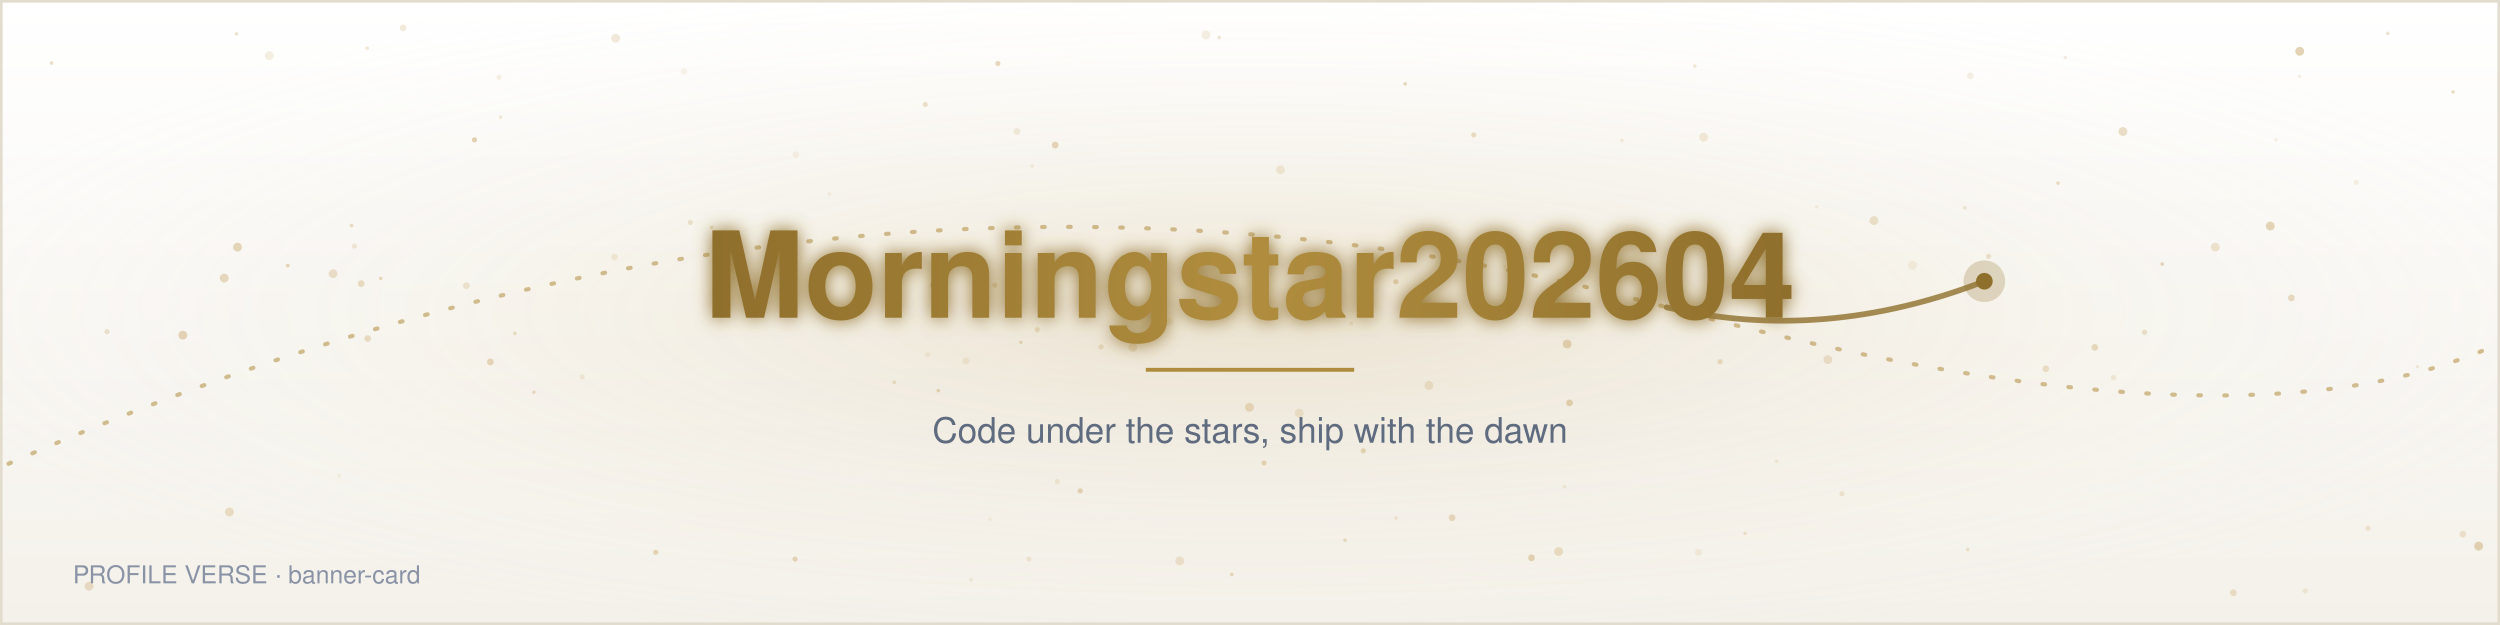
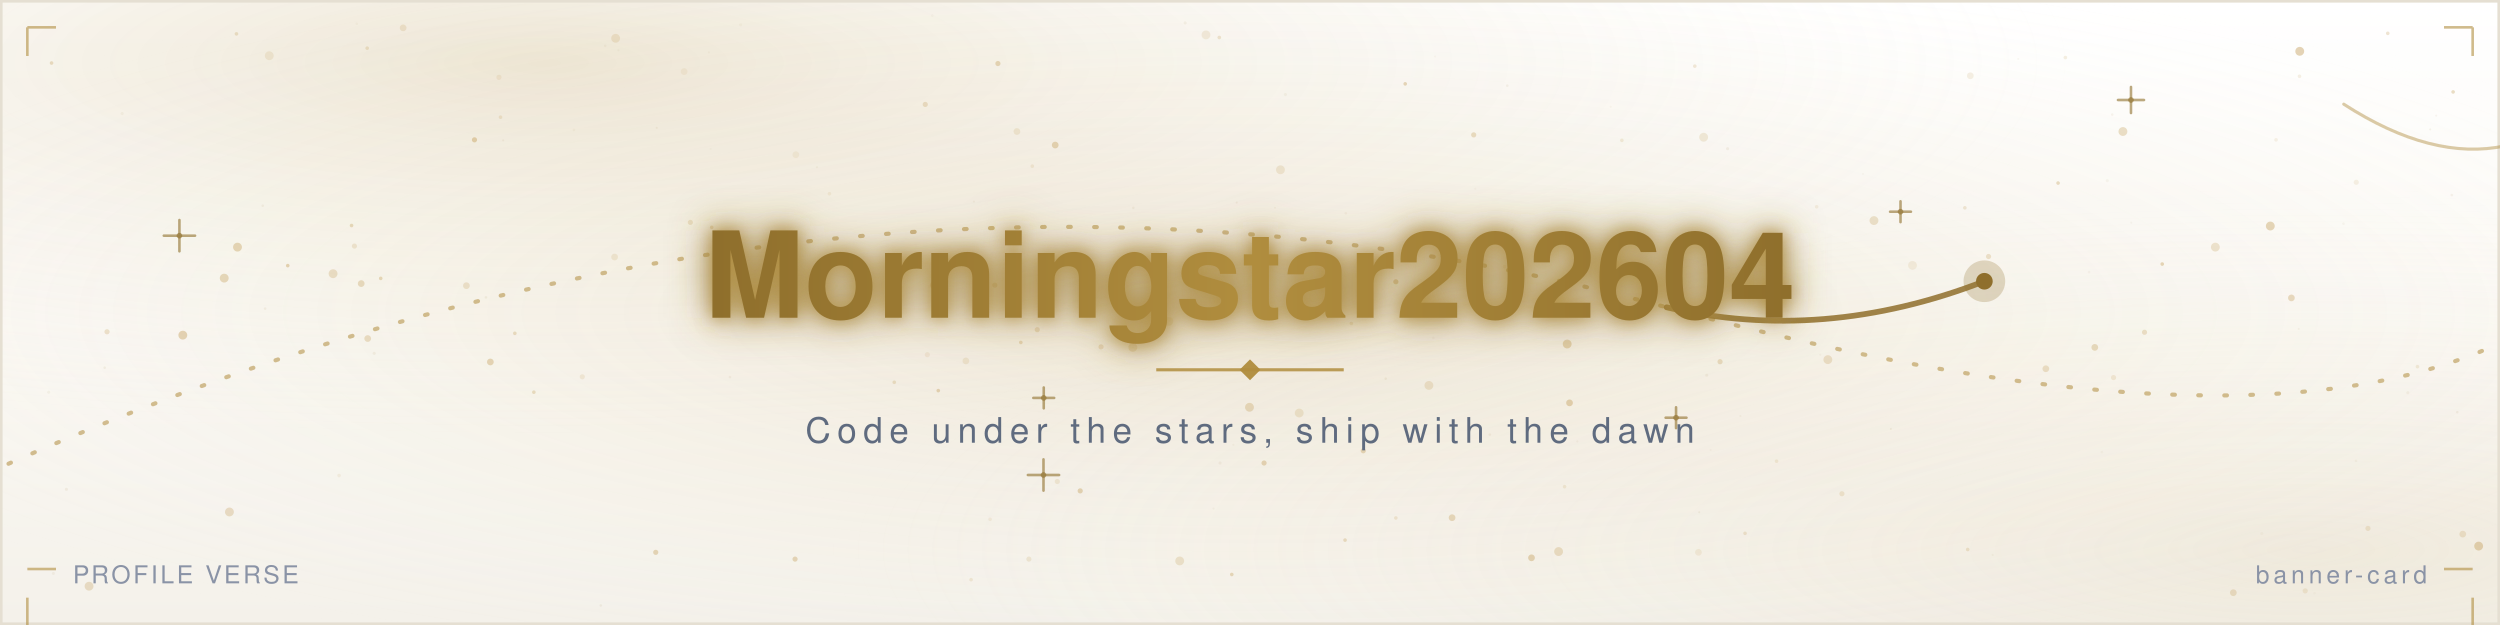
<svg xmlns="http://www.w3.org/2000/svg" width="960" height="240" viewBox="0 0 960 240" role="img" aria-label="Morningstar202604">
  <defs>
    <linearGradient id="bg" x1="0" y1="0" x2="0" y2="1">
      <stop offset="0" stop-color="#FFFFFF" />
+       <stop offset="0.5" stop-color="#FBF9F4" />
      <stop offset="1" stop-color="#F4F1EA" />
    </linearGradient>
-     <radialGradient id="glow" cx="0.5" cy="0.5" r="0.6">
-       <stop offset="0" stop-color="#B08D3E" stop-opacity="0.20" />
+     <radialGradient id="nebG" cx="0.22" cy="0.10" r="0.62">
+       <stop offset="0" stop-color="#B08D3E" stop-opacity="0.22" />
+       <stop offset="1" stop-color="#FFFFFF" stop-opacity="0" />
+     </radialGradient>
+     <radialGradient id="nebB" cx="0.92" cy="0.88" r="0.6">
+       <stop offset="0" stop-color="#DCCBA8" stop-opacity="0.24" />
+       <stop offset="1" stop-color="#FFFFFF" stop-opacity="0" />
+     </radialGradient>
+     <radialGradient id="glow" cx="0.5" cy="0.5" r="0.62">
+       <stop offset="0" stop-color="#B08D3E" stop-opacity="0.18" />
      <stop offset="1" stop-color="#FFFFFF" stop-opacity="0" />
    </radialGradient>
    <linearGradient id="gtext" x1="0" y1="0" x2="1" y2="0">
      <stop offset="0" stop-color="#8F6F2C" />
      <stop offset="0.5" stop-color="#B08D3E" />
      <stop offset="1" stop-color="#8F6F2C" />
    </linearGradient>
-     <filter id="blur" x="-30%" y="-30%" width="160%" height="160%">
+     <filter id="blur1" x="-40%" y="-40%" width="180%" height="180%">
+       <feGaussianBlur stdDeviation="8" />
+     </filter>
+     <filter id="blur2" x="-30%" y="-30%" width="160%" height="160%">
      <feGaussianBlur stdDeviation="3.4" />
    </filter>
  </defs>
  <rect width="960" height="240" fill="url(#bg)" />
+   <rect width="960" height="240" fill="url(#nebG)" />
+   <rect width="960" height="240" fill="url(#nebB)" />
  <rect width="960" height="240" fill="url(#glow)" />
  <circle cx="435.0" cy="133.4" r="1.7" fill="#C9A86A" opacity="0.29" />
  <circle cx="815.2" cy="50.5" r="1.7" fill="#C9A86A" opacity="0.36" />
  <circle cx="756.6" cy="29.1" r="1.3" fill="#C9A86A" opacity="0.17" />
  <circle cx="516.5" cy="207.4" r="0.7" fill="#C9A86A" opacity="0.35" />
  <circle cx="382.0" cy="109.5" r="1.0" fill="#C9A86A" opacity="0.36" />
  <circle cx="793.1" cy="22.1" r="0.7" fill="#C9A86A" opacity="0.19" />
  <circle cx="236.4" cy="14.7" r="1.7" fill="#C9A86A" opacity="0.24" />
  <circle cx="565.9" cy="51.8" r="1.0" fill="#C9A86A" opacity="0.36" />
  <circle cx="479.8" cy="156.4" r="1.7" fill="#C9A86A" opacity="0.37" />
  <circle cx="392.0" cy="131.5" r="0.7" fill="#C9A86A" opacity="0.39" />
  <circle cx="305.6" cy="59.4" r="1.3" fill="#C9A86A" opacity="0.13" />
  <circle cx="539.6" cy="32.2" r="0.7" fill="#C9A86A" opacity="0.44" />
  <circle cx="372.9" cy="222.6" r="0.7" fill="#C9A86A" opacity="0.20" />
  <circle cx="883.1" cy="19.7" r="1.7" fill="#C9A86A" opacity="0.49" />
  <circle cx="383.2" cy="24.4" r="1.0" fill="#C9A86A" opacity="0.42" />
  <circle cx="262.7" cy="27.5" r="1.3" fill="#C9A86A" opacity="0.13" />
  <circle cx="395.1" cy="214.7" r="1.0" fill="#C9A86A" opacity="0.21" />
  <circle cx="103.4" cy="21.4" r="1.7" fill="#C9A86A" opacity="0.19" />
  <circle cx="536.0" cy="108.2" r="1.0" fill="#C9A86A" opacity="0.49" />
  <circle cx="734.4" cy="101.9" r="1.7" fill="#C9A86A" opacity="0.16" />
  <circle cx="405.2" cy="55.7" r="1.3" fill="#C9A86A" opacity="0.45" />
  <circle cx="928.3" cy="140.8" r="0.7" fill="#C9A86A" opacity="0.20" />
  <circle cx="380.2" cy="199.4" r="0.7" fill="#C9A86A" opacity="0.14" />
  <circle cx="146.2" cy="106.9" r="0.7" fill="#C9A86A" opacity="0.41" />
  <circle cx="318.5" cy="74.4" r="0.7" fill="#C9A86A" opacity="0.15" />
  <circle cx="205.0" cy="150.6" r="0.7" fill="#C9A86A" opacity="0.35" />
  <circle cx="358.9" cy="109.5" r="1.7" fill="#C9A86A" opacity="0.44" />
  <circle cx="136.1" cy="94.5" r="1.0" fill="#C9A86A" opacity="0.24" />
  <circle cx="223.6" cy="144.7" r="1.0" fill="#C9A86A" opacity="0.18" />
  <circle cx="601.8" cy="132.1" r="1.7" fill="#C9A86A" opacity="0.46" />
  <circle cx="577.7" cy="102.4" r="0.7" fill="#C9A86A" opacity="0.16" />
  <circle cx="491.7" cy="65.2" r="1.7" fill="#C9A86A" opacity="0.22" />
  <circle cx="785.6" cy="141.6" r="1.3" fill="#C9A86A" opacity="0.32" />
  <circle cx="885.2" cy="226.9" r="1.0" fill="#C9A86A" opacity="0.21" />
  <circle cx="536.0" cy="198.9" r="0.7" fill="#C9A86A" opacity="0.23" />
  <circle cx="874.0" cy="53.7" r="0.7" fill="#C9A86A" opacity="0.15" />
  <circle cx="396.4" cy="63.8" r="0.7" fill="#C9A86A" opacity="0.19" />
  <circle cx="356.1" cy="136.2" r="1.0" fill="#C9A86A" opacity="0.16" />
  <circle cx="138.7" cy="108.9" r="1.3" fill="#C9A86A" opacity="0.37" />
  <circle cx="660.5" cy="138.9" r="1.0" fill="#C9A86A" opacity="0.34" />
  <circle cx="879.9" cy="114.4" r="1.3" fill="#C9A86A" opacity="0.39" />
  <circle cx="916.9" cy="12.8" r="0.7" fill="#C9A86A" opacity="0.30" />
  <circle cx="697.6" cy="79.4" r="0.7" fill="#C9A86A" opacity="0.15" />
  <circle cx="523.5" cy="173.1" r="1.0" fill="#C9A86A" opacity="0.42" />
  <circle cx="871.8" cy="86.8" r="1.7" fill="#C9A86A" opacity="0.46" />
  <circle cx="830.3" cy="101.4" r="0.7" fill="#C9A86A" opacity="0.45" />
  <circle cx="548.7" cy="148.0" r="1.7" fill="#C9A86A" opacity="0.26" />
  <circle cx="19.8" cy="24.2" r="0.7" fill="#C9A86A" opacity="0.36" />
  <circle cx="945.7" cy="205.1" r="1.3" fill="#C9A86A" opacity="0.27" />
  <circle cx="701.9" cy="138.1" r="1.7" fill="#C9A86A" opacity="0.30" />
  <circle cx="518.9" cy="124.2" r="0.7" fill="#C9A86A" opacity="0.24" />
  <circle cx="90.8" cy="13.0" r="0.7" fill="#C9A86A" opacity="0.31" />
  <circle cx="588.1" cy="214.2" r="1.3" fill="#C9A86A" opacity="0.46" />
  <circle cx="355.3" cy="40.1" r="1.0" fill="#C9A86A" opacity="0.32" />
  <circle cx="719.6" cy="84.7" r="1.7" fill="#C9A86A" opacity="0.31" />
  <circle cx="236.0" cy="98.7" r="1.3" fill="#C9A86A" opacity="0.20" />
  <circle cx="414.8" cy="188.5" r="1.0" fill="#C9A86A" opacity="0.45" />
  <circle cx="370.9" cy="138.6" r="1.3" fill="#C9A86A" opacity="0.20" />
  <circle cx="135.0" cy="86.6" r="0.7" fill="#C9A86A" opacity="0.39" />
  <circle cx="904.8" cy="70.0" r="1.0" fill="#C9A86A" opacity="0.16" />
  <circle cx="453.0" cy="215.4" r="1.7" fill="#C9A86A" opacity="0.27" />
  <circle cx="498.9" cy="158.6" r="1.7" fill="#C9A86A" opacity="0.24" />
  <circle cx="790.3" cy="70.3" r="0.7" fill="#C9A86A" opacity="0.38" />
  <circle cx="273.3" cy="87.3" r="0.7" fill="#C9A86A" opacity="0.36" />
  <circle cx="390.5" cy="50.5" r="1.3" fill="#C9A86A" opacity="0.21" />
  <circle cx="141.0" cy="18.5" r="0.7" fill="#C9A86A" opacity="0.29" />
  <circle cx="602.7" cy="154.7" r="1.3" fill="#C9A86A" opacity="0.48" />
  <circle cx="654.2" cy="52.7" r="1.7" fill="#C9A86A" opacity="0.22" />
  <circle cx="682.2" cy="177.1" r="0.7" fill="#C9A86A" opacity="0.19" />
  <circle cx="265.1" cy="85.4" r="1.0" fill="#C9A86A" opacity="0.27" />
  <circle cx="755.6" cy="211.0" r="0.7" fill="#C9A86A" opacity="0.28" />
  <circle cx="850.7" cy="94.9" r="1.7" fill="#C9A86A" opacity="0.29" />
  <circle cx="598.5" cy="211.8" r="1.7" fill="#C9A86A" opacity="0.33" />
  <circle cx="624.1" cy="120.6" r="1.3" fill="#C9A86A" opacity="0.30" />
  <circle cx="622.8" cy="53.9" r="0.7" fill="#C9A86A" opacity="0.20" />
  <circle cx="857.6" cy="227.6" r="1.3" fill="#C9A86A" opacity="0.32" />
  <circle cx="754.5" cy="79.8" r="0.7" fill="#C9A86A" opacity="0.25" />
  <circle cx="86.1" cy="106.8" r="1.7" fill="#C9A86A" opacity="0.41" />
  <circle cx="468.2" cy="14.4" r="0.7" fill="#C9A86A" opacity="0.28" />
  <circle cx="41.1" cy="127.4" r="1.0" fill="#C9A86A" opacity="0.30" />
  <circle cx="951.8" cy="209.7" r="1.7" fill="#C9A86A" opacity="0.48" />
  <circle cx="473.0" cy="220.6" r="0.7" fill="#C9A86A" opacity="0.41" />
  <circle cx="422.8" cy="133.2" r="1.0" fill="#C9A86A" opacity="0.32" />
  <circle cx="804.4" cy="133.4" r="1.3" fill="#C9A86A" opacity="0.38" />
  <circle cx="909.3" cy="202.9" r="1.0" fill="#C9A86A" opacity="0.24" />
  <circle cx="141.2" cy="130.0" r="1.3" fill="#C9A86A" opacity="0.34" />
  <circle cx="197.7" cy="128.0" r="0.7" fill="#C9A86A" opacity="0.35" />
  <circle cx="34.2" cy="225.1" r="1.7" fill="#C9A86A" opacity="0.33" />
  <circle cx="942.0" cy="35.3" r="0.7" fill="#C9A86A" opacity="0.38" />
  <circle cx="70.2" cy="128.7" r="1.7" fill="#C9A86A" opacity="0.47" />
  <circle cx="763.6" cy="98.5" r="1.0" fill="#C9A86A" opacity="0.30" />
  <circle cx="127.9" cy="105.1" r="1.7" fill="#C9A86A" opacity="0.32" />
  <circle cx="110.5" cy="102.0" r="0.7" fill="#C9A86A" opacity="0.47" />
  <circle cx="130.2" cy="182.6" r="0.7" fill="#C9A86A" opacity="0.13" />
  <circle cx="154.8" cy="10.7" r="1.3" fill="#C9A86A" opacity="0.24" />
  <circle cx="343.4" cy="146.8" r="0.7" fill="#C9A86A" opacity="0.31" />
  <circle cx="557.6" cy="198.8" r="1.3" fill="#C9A86A" opacity="0.39" />
  <circle cx="670.1" cy="204.8" r="0.7" fill="#C9A86A" opacity="0.26" />
  <circle cx="398.3" cy="126.6" r="1.0" fill="#C9A86A" opacity="0.32" />
  <circle cx="823.5" cy="127.6" r="1.0" fill="#C9A86A" opacity="0.32" />
  <circle cx="811.6" cy="145.0" r="1.0" fill="#C9A86A" opacity="0.21" />
  <circle cx="707.3" cy="189.6" r="1.0" fill="#C9A86A" opacity="0.24" />
  <circle cx="305.3" cy="214.7" r="1.0" fill="#C9A86A" opacity="0.42" />
  <circle cx="191.6" cy="29.7" r="1.0" fill="#C9A86A" opacity="0.17" />
  <circle cx="91.2" cy="94.9" r="1.7" fill="#C9A86A" opacity="0.44" />
  <circle cx="406.0" cy="184.9" r="1.0" fill="#C9A86A" opacity="0.20" />
  <circle cx="600.8" cy="186.9" r="0.7" fill="#C9A86A" opacity="0.20" />
  <circle cx="652.2" cy="212.1" r="1.3" fill="#C9A86A" opacity="0.16" />
  <circle cx="485.4" cy="177.8" r="1.0" fill="#C9A86A" opacity="0.43" />
  <circle cx="463.1" cy="13.4" r="1.7" fill="#C9A86A" opacity="0.18" />
  <circle cx="182.2" cy="53.7" r="1.0" fill="#C9A86A" opacity="0.50" />
  <circle cx="883.0" cy="29.3" r="0.7" fill="#C9A86A" opacity="0.17" />
  <circle cx="650.8" cy="25.4" r="0.7" fill="#C9A86A" opacity="0.24" />
  <circle cx="448.8" cy="123.4" r="1.7" fill="#C9A86A" opacity="0.20" />
  <circle cx="360.3" cy="150.0" r="0.7" fill="#C9A86A" opacity="0.44" />
  <circle cx="179.1" cy="109.7" r="1.3" fill="#C9A86A" opacity="0.27" />
  <circle cx="192.2" cy="45.0" r="0.7" fill="#C9A86A" opacity="0.24" />
  <circle cx="88.1" cy="196.6" r="1.7" fill="#C9A86A" opacity="0.34" />
  <circle cx="188.3" cy="139.0" r="1.3" fill="#C9A86A" opacity="0.43" />
  <circle cx="251.8" cy="212.1" r="1.0" fill="#C9A86A" opacity="0.43" />
-   <rect x="0.5" y="0.5" width="959" height="239" fill="none" stroke="#E2DCCF" stroke-width="1" />
+   <path d="M394.7 182.4 H406.7 M400.7 176.4 V188.4" stroke="#8F6F2C" stroke-width="1" stroke-linecap="round" opacity="0.6" />
+   <circle cx="400.7" cy="182.4" r="1.1" fill="#8F6F2C" opacity="0.6" />
+   <path d="M639.6 160.4 H647.6 M643.6 156.4 V164.4" stroke="#8F6F2C" stroke-width="1" stroke-linecap="round" opacity="0.6" />
+   <circle cx="643.6" cy="160.4" r="1.1" fill="#8F6F2C" opacity="0.6" />
+   <path d="M396.8 152.8 H404.8 M400.8 148.8 V156.8" stroke="#8F6F2C" stroke-width="1" stroke-linecap="round" opacity="0.6" />
+   <circle cx="400.8" cy="152.8" r="1.1" fill="#8F6F2C" opacity="0.6" />
+   <path d="M725.8 81.3 H733.8 M729.8 77.3 V85.3" stroke="#8F6F2C" stroke-width="1" stroke-linecap="round" opacity="0.6" />
+   <circle cx="729.8" cy="81.3" r="1.1" fill="#8F6F2C" opacity="0.6" />
+   <path d="M62.9 90.5 H74.9 M68.9 84.5 V96.5" stroke="#8F6F2C" stroke-width="1" stroke-linecap="round" opacity="0.6" />
+   <circle cx="68.9" cy="90.5" r="1.1" fill="#8F6F2C" opacity="0.6" />
+   <path d="M813.3 38.4 H823.3 M818.3 33.4 V43.4" stroke="#8F6F2C" stroke-width="1" stroke-linecap="round" opacity="0.6" />
+   <circle cx="818.3" cy="38.4" r="1.1" fill="#8F6F2C" opacity="0.6" />
+   <circle cx="20.5" cy="220.2" r="0.6" fill="#8F6F2C" opacity="0.067" />
+   <circle cx="143.7" cy="135.7" r="0.6" fill="#8F6F2C" opacity="0.076" />
+   <circle cx="809.2" cy="69.4" r="0.6" fill="#8F6F2C" opacity="0.057" />
+   <circle cx="516.8" cy="81.9" r="0.5" fill="#8F6F2C" opacity="0.057" />
+   <circle cx="237.5" cy="19.3" r="0.4" fill="#8F6F2C" opacity="0.048" />
+   <circle cx="40.2" cy="141.2" r="0.5" fill="#8F6F2C" opacity="0.080" />
+   <circle cx="313.7" cy="64.2" r="0.4" fill="#8F6F2C" opacity="0.060" />
+   <circle cx="474.2" cy="110.7" r="0.5" fill="#8F6F2C" opacity="0.057" />
+   <circle cx="888.8" cy="227.8" r="0.5" fill="#8F6F2C" opacity="0.037" />
+   <circle cx="811.1" cy="44.0" r="0.5" fill="#8F6F2C" opacity="0.068" />
+   <circle cx="578.8" cy="32.9" r="0.5" fill="#8F6F2C" opacity="0.076" />
+   <circle cx="438.3" cy="123.7" r="0.5" fill="#8F6F2C" opacity="0.060" />
+   <circle cx="807.1" cy="173.6" r="0.5" fill="#8F6F2C" opacity="0.046" />
+   <circle cx="566.5" cy="72.5" r="0.4" fill="#8F6F2C" opacity="0.041" />
+   <circle cx="137.0" cy="9.1" r="0.5" fill="#8F6F2C" opacity="0.044" />
+   <circle cx="532.1" cy="145.4" r="0.5" fill="#8F6F2C" opacity="0.080" />
+   <circle cx="466.0" cy="195.3" r="0.4" fill="#8F6F2C" opacity="0.054" />
+   <circle cx="904.7" cy="177.0" r="0.5" fill="#8F6F2C" opacity="0.054" />
+   <circle cx="25.5" cy="187.9" r="0.6" fill="#8F6F2C" opacity="0.085" />
+   <circle cx="468.5" cy="177.8" r="0.6" fill="#8F6F2C" opacity="0.069" />
+   <circle cx="358.0" cy="6.0" r="0.5" fill="#8F6F2C" opacity="0.036" />
+   <circle cx="655.4" cy="144.1" r="0.6" fill="#8F6F2C" opacity="0.071" />
+   <circle cx="493.6" cy="36.3" r="0.6" fill="#8F6F2C" opacity="0.063" />
+   <circle cx="941.5" cy="74.9" r="0.5" fill="#8F6F2C" opacity="0.075" />
+   <circle cx="644.3" cy="120.3" r="0.4" fill="#8F6F2C" opacity="0.065" />
+   <circle cx="252.2" cy="49.1" r="0.4" fill="#8F6F2C" opacity="0.073" />
+   <circle cx="882.7" cy="126.3" r="0.4" fill="#8F6F2C" opacity="0.060" />
+   <circle cx="899.9" cy="85.9" r="0.5" fill="#8F6F2C" opacity="0.054" />
+   <circle cx="434.6" cy="104.9" r="0.5" fill="#8F6F2C" opacity="0.053" />
+   <circle cx="473.6" cy="170.8" r="0.4" fill="#8F6F2C" opacity="0.054" />
+   <circle cx="230.7" cy="232.5" r="0.5" fill="#8F6F2C" opacity="0.080" />
+   <circle cx="618.5" cy="41.0" r="0.4" fill="#8F6F2C" opacity="0.043" />
+   <circle cx="699.0" cy="136.2" r="0.4" fill="#8F6F2C" opacity="0.048" />
+   <circle cx="802.2" cy="104.5" r="0.5" fill="#8F6F2C" opacity="0.050" />
+   <circle cx="935.5" cy="44.4" r="0.4" fill="#8F6F2C" opacity="0.064" />
+   <circle cx="18.7" cy="150.6" r="0.6" fill="#8F6F2C" opacity="0.064" />
+   <circle cx="100.9" cy="79.0" r="0.5" fill="#8F6F2C" opacity="0.076" />
+   <circle cx="272.2" cy="20.1" r="0.4" fill="#8F6F2C" opacity="0.047" />
+   <circle cx="186.6" cy="114.2" r="0.5" fill="#8F6F2C" opacity="0.081" />
+   <circle cx="551.1" cy="21.7" r="0.4" fill="#8F6F2C" opacity="0.039" />
+   <circle cx="663.4" cy="57.1" r="0.6" fill="#8F6F2C" opacity="0.085" />
+   <circle cx="101.8" cy="118.5" r="0.5" fill="#8F6F2C" opacity="0.078" />
+   <circle cx="943.6" cy="158.3" r="0.5" fill="#8F6F2C" opacity="0.081" />
+   <circle cx="933.2" cy="49.7" r="0.4" fill="#8F6F2C" opacity="0.078" />
+   <circle cx="765.2" cy="213.1" r="0.4" fill="#8F6F2C" opacity="0.055" />
+   <circle cx="605.7" cy="169.5" r="0.4" fill="#8F6F2C" opacity="0.061" />
+   <circle cx="572.1" cy="166.9" r="0.5" fill="#8F6F2C" opacity="0.078" />
+   <circle cx="46.9" cy="43.6" r="0.6" fill="#8F6F2C" opacity="0.059" />
+   <circle cx="374.0" cy="77.4" r="0.4" fill="#8F6F2C" opacity="0.066" />
+   <circle cx="652.5" cy="196.7" r="0.4" fill="#8F6F2C" opacity="0.082" />
+   <circle cx="656.9" cy="172.8" r="0.4" fill="#8F6F2C" opacity="0.040" />
+   <circle cx="868.5" cy="204.9" r="0.6" fill="#8F6F2C" opacity="0.044" />
+   <circle cx="550.4" cy="129.8" r="0.5" fill="#8F6F2C" opacity="0.044" />
+   <circle cx="668.3" cy="159.7" r="0.4" fill="#8F6F2C" opacity="0.060" />
+   <circle cx="474.9" cy="77.8" r="0.4" fill="#8F6F2C" opacity="0.076" />
+   <circle cx="220.4" cy="49.9" r="0.5" fill="#8F6F2C" opacity="0.053" />
+   <circle cx="489.6" cy="79.8" r="0.4" fill="#8F6F2C" opacity="0.054" />
+   <circle cx="775.0" cy="22.6" r="0.4" fill="#8F6F2C" opacity="0.047" />
+   <circle cx="272.9" cy="57.2" r="0.4" fill="#8F6F2C" opacity="0.039" />
+   <circle cx="715.4" cy="66.8" r="0.4" fill="#8F6F2C" opacity="0.037" />
+   <circle cx="663.8" cy="102.8" r="0.5" fill="#8F6F2C" opacity="0.057" />
+   <circle cx="580.7" cy="88.2" r="0.6" fill="#8F6F2C" opacity="0.059" />
+   <circle cx="455.1" cy="8.8" r="0.6" fill="#8F6F2C" opacity="0.074" />
+   <circle cx="818.4" cy="85.5" r="0.4" fill="#8F6F2C" opacity="0.054" />
+   <circle cx="232.4" cy="17.6" r="0.5" fill="#8F6F2C" opacity="0.051" />
+   <circle cx="924.6" cy="150.8" r="0.6" fill="#8F6F2C" opacity="0.068" />
+   <circle cx="597.4" cy="168.8" r="0.4" fill="#8F6F2C" opacity="0.042" />
+   <circle cx="284.4" cy="9.5" r="0.6" fill="#8F6F2C" opacity="0.043" />
+   <circle cx="726.1" cy="164.7" r="0.4" fill="#8F6F2C" opacity="0.085" />
+   <circle cx="280.3" cy="144.8" r="0.5" fill="#8F6F2C" opacity="0.067" />
+   <circle cx="435.2" cy="79.8" r="0.5" fill="#8F6F2C" opacity="0.068" />
+   <circle cx="193.2" cy="53.9" r="0.4" fill="#8F6F2C" opacity="0.074" />
+   <rect x="0.5" y="0.5" width="959" height="239" fill="none" stroke="#E5DFD2" stroke-width="1" />
+   <path d="M10.5 10.5 h11 M10.5 10.5 v11" fill="none" stroke="#B08D3E" stroke-width="1" opacity="0.6" />
+   <path d="M938.5 10.5 h11 M949.5 10.5 v11" fill="none" stroke="#B08D3E" stroke-width="1" opacity="0.6" />
+   <path d="M10.5 218.5 h11 M10.5 229.5 v11" fill="none" stroke="#B08D3E" stroke-width="1" opacity="0.6" />
+   <path d="M938.5 218.5 h11 M949.5 229.5 v11" fill="none" stroke="#B08D3E" stroke-width="1" opacity="0.6" />
  <path d="M -60 208 Q 300 26 640 118 T 1030 52" fill="none" stroke="#B08D3E" stroke-width="1.6" stroke-opacity="0.55" stroke-dasharray="1 9" stroke-linecap="round" />
-   <path d="M 640 118 Q 700 132 762 108" fill="none" stroke="#8F6F2C" stroke-width="2.2" stroke-opacity="0.8" stroke-linecap="round" />
+   <path d="M 640 118 Q 700 132 762 108" fill="none" stroke="#8F6F2C" stroke-width="2.2" stroke-opacity="0.85" stroke-linecap="round" />
  <circle cx="762" cy="108" r="3.2" fill="#8F6F2C" />
  <circle cx="762" cy="108" r="8" fill="#8F6F2C" opacity="0.25" />
-   <text x="480" y="122" text-anchor="middle" font-family="'Segoe UI',Helvetica,Arial,'PingFang SC','Microsoft YaHei',sans-serif" font-size="46" font-weight="800" fill="#8F6F2C" filter="url(#blur)">Morningstar202604</text>
+   <path d="M 900 40 Q 934 62 962 56" fill="none" stroke="#B08D3E" stroke-width="1.2" stroke-opacity="0.45" stroke-linecap="round" />
+   <circle cx="962" cy="56" r="1.8" fill="#8F6F2C" opacity="0.7" />
+   <text x="480" y="122" text-anchor="middle" font-family="'Segoe UI',Helvetica,Arial,'PingFang SC','Microsoft YaHei',sans-serif" font-size="46" font-weight="800" fill="#8F6F2C" filter="url(#blur1)">Morningstar202604</text>
+   <text x="480" y="122" text-anchor="middle" font-family="'Segoe UI',Helvetica,Arial,'PingFang SC','Microsoft YaHei',sans-serif" font-size="46" font-weight="800" fill="#B08D3E" filter="url(#blur2)">Morningstar202604</text>
  <text x="480" y="122" text-anchor="middle" font-family="'Segoe UI',Helvetica,Arial,'PingFang SC','Microsoft YaHei',sans-serif" font-size="46" font-weight="800" fill="url(#gtext)">Morningstar202604</text>
-   <line x1="440" y1="142" x2="520" y2="142" stroke="#B08D3E" stroke-width="1.5" />
-   <text x="480" y="170" text-anchor="middle" font-family="'Segoe UI',Helvetica,Arial,'PingFang SC','Microsoft YaHei',sans-serif" font-size="13.5" fill="#5F6B7F">Code under the stars, ship with the dawn</text>
-   <text x="28" y="224" font-family="'Segoe UI',Helvetica,Arial,'PingFang SC','Microsoft YaHei',sans-serif" font-size="9.5" fill="#8A93A6">PROFILE VERSE · banner-card</text>
+   <line x1="444" y1="142" x2="516" y2="142" stroke="#B08D3E" stroke-width="1.2" opacity="0.85" />
+   <path d="M480 138 l4 4 l-4 4 l-4 -4 z" fill="#B08D3E" opacity="0.95" />
+   <text x="480" y="170" text-anchor="middle" font-family="'Segoe UI',Helvetica,Arial,'PingFang SC','Microsoft YaHei',sans-serif" font-size="13.5" letter-spacing="2.5" fill="#5F6B7F">Code under the stars, ship with the dawn</text>
+   <text x="28" y="224" font-family="'Segoe UI',Helvetica,Arial,'PingFang SC','Microsoft YaHei',sans-serif" font-size="9.5" letter-spacing="1" fill="#8A93A6">PROFILE VERSE</text>
+   <text x="932" y="224" text-anchor="end" font-family="'Segoe UI',Helvetica,Arial,'PingFang SC','Microsoft YaHei',sans-serif" font-size="9.5" letter-spacing="1.5" fill="#8A93A6">banner-card</text>
</svg>
